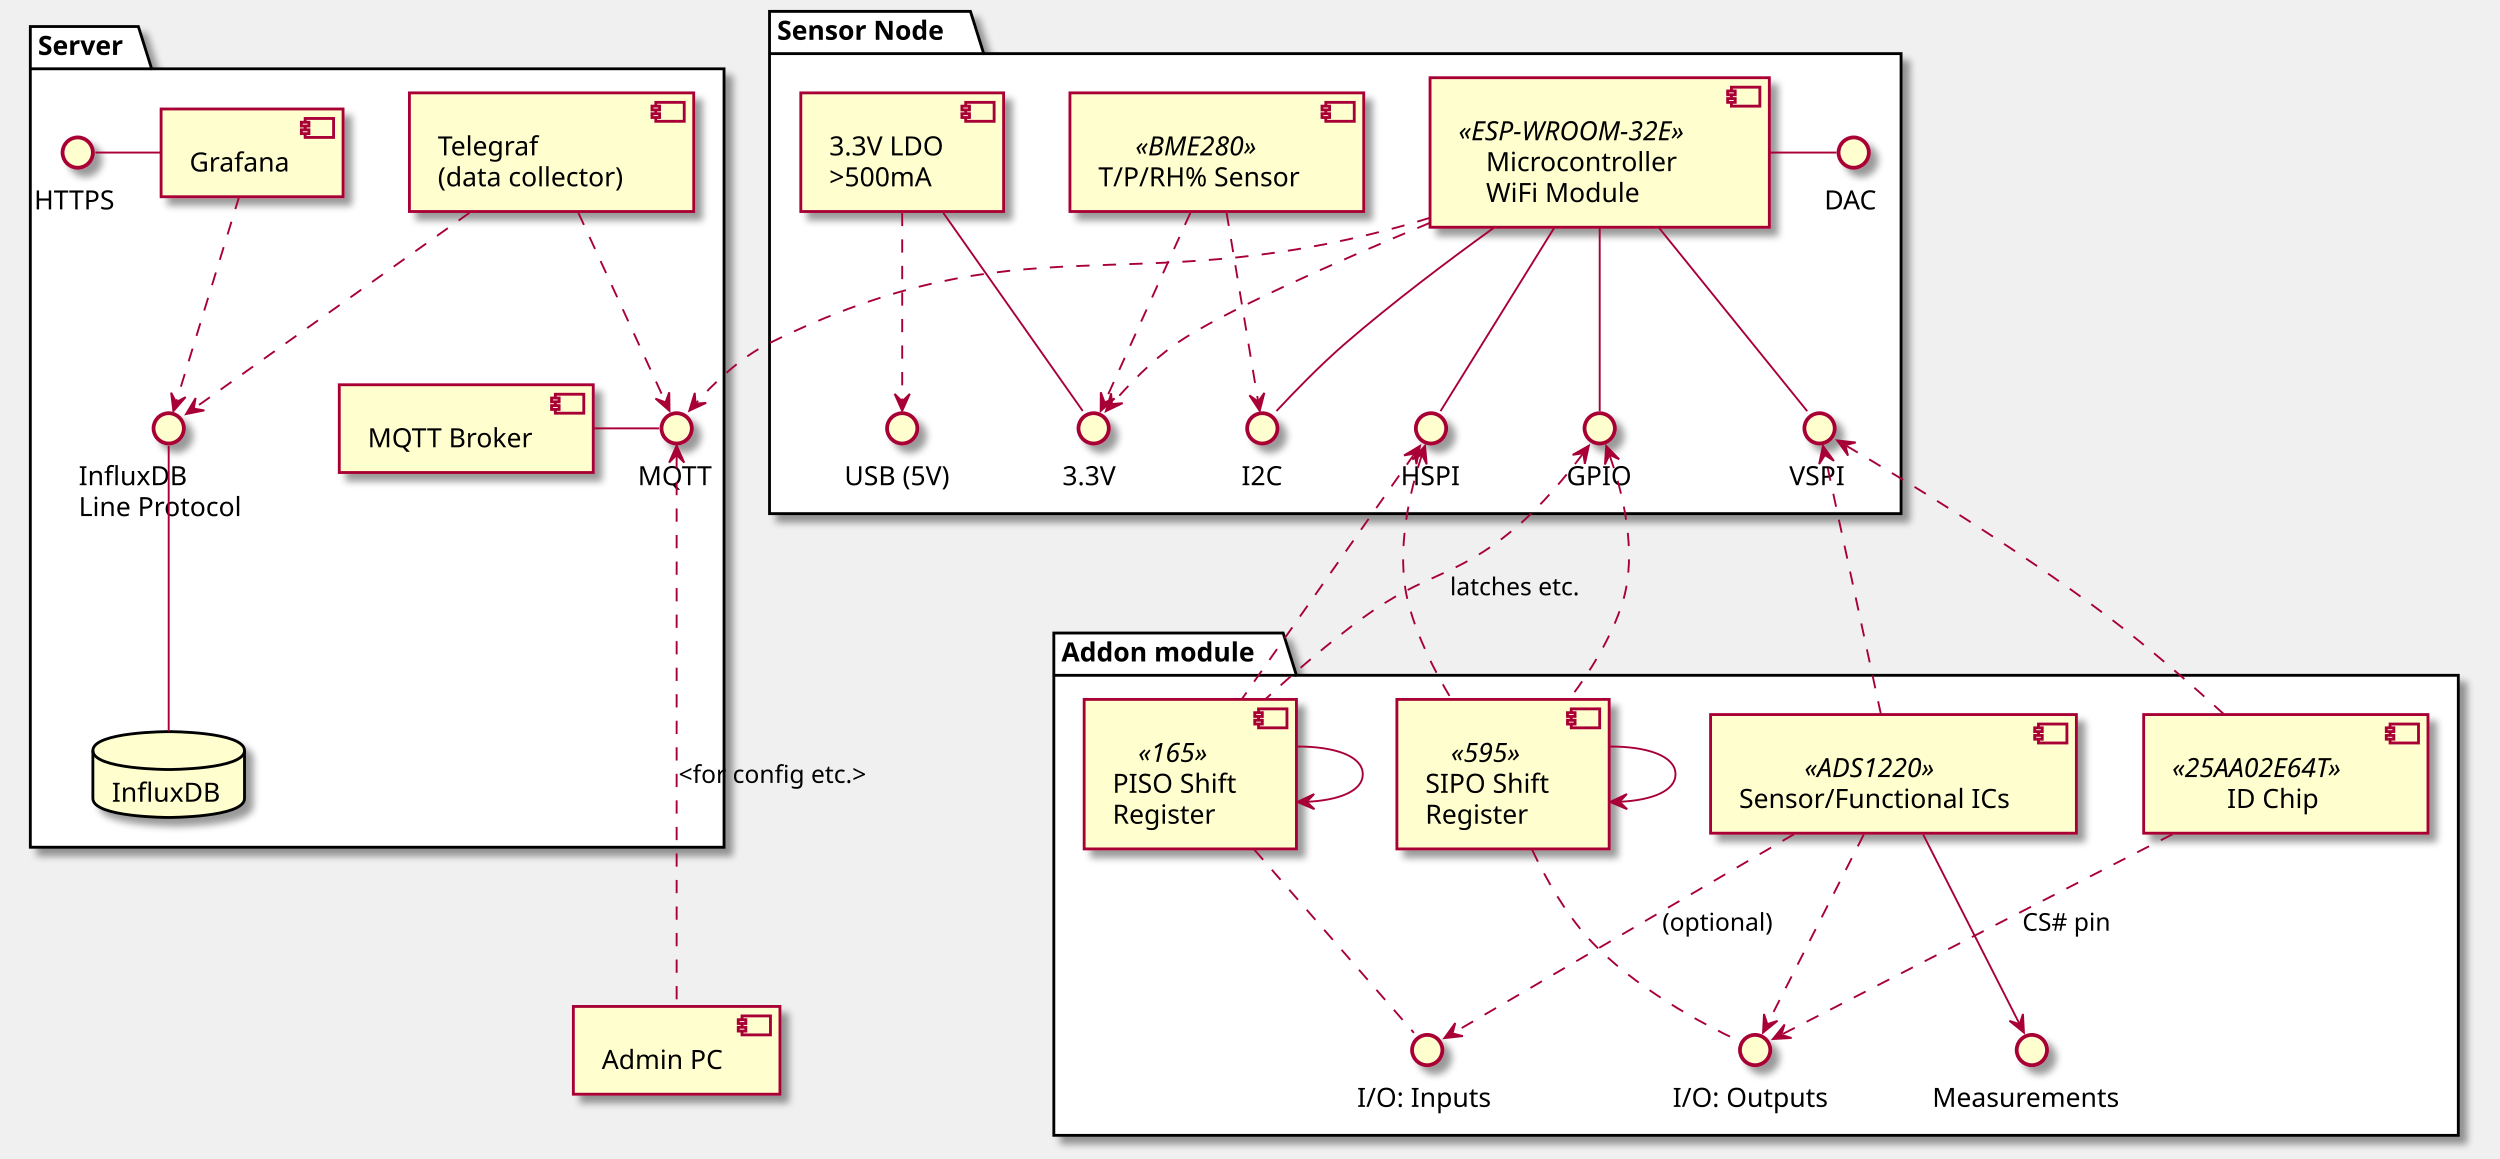
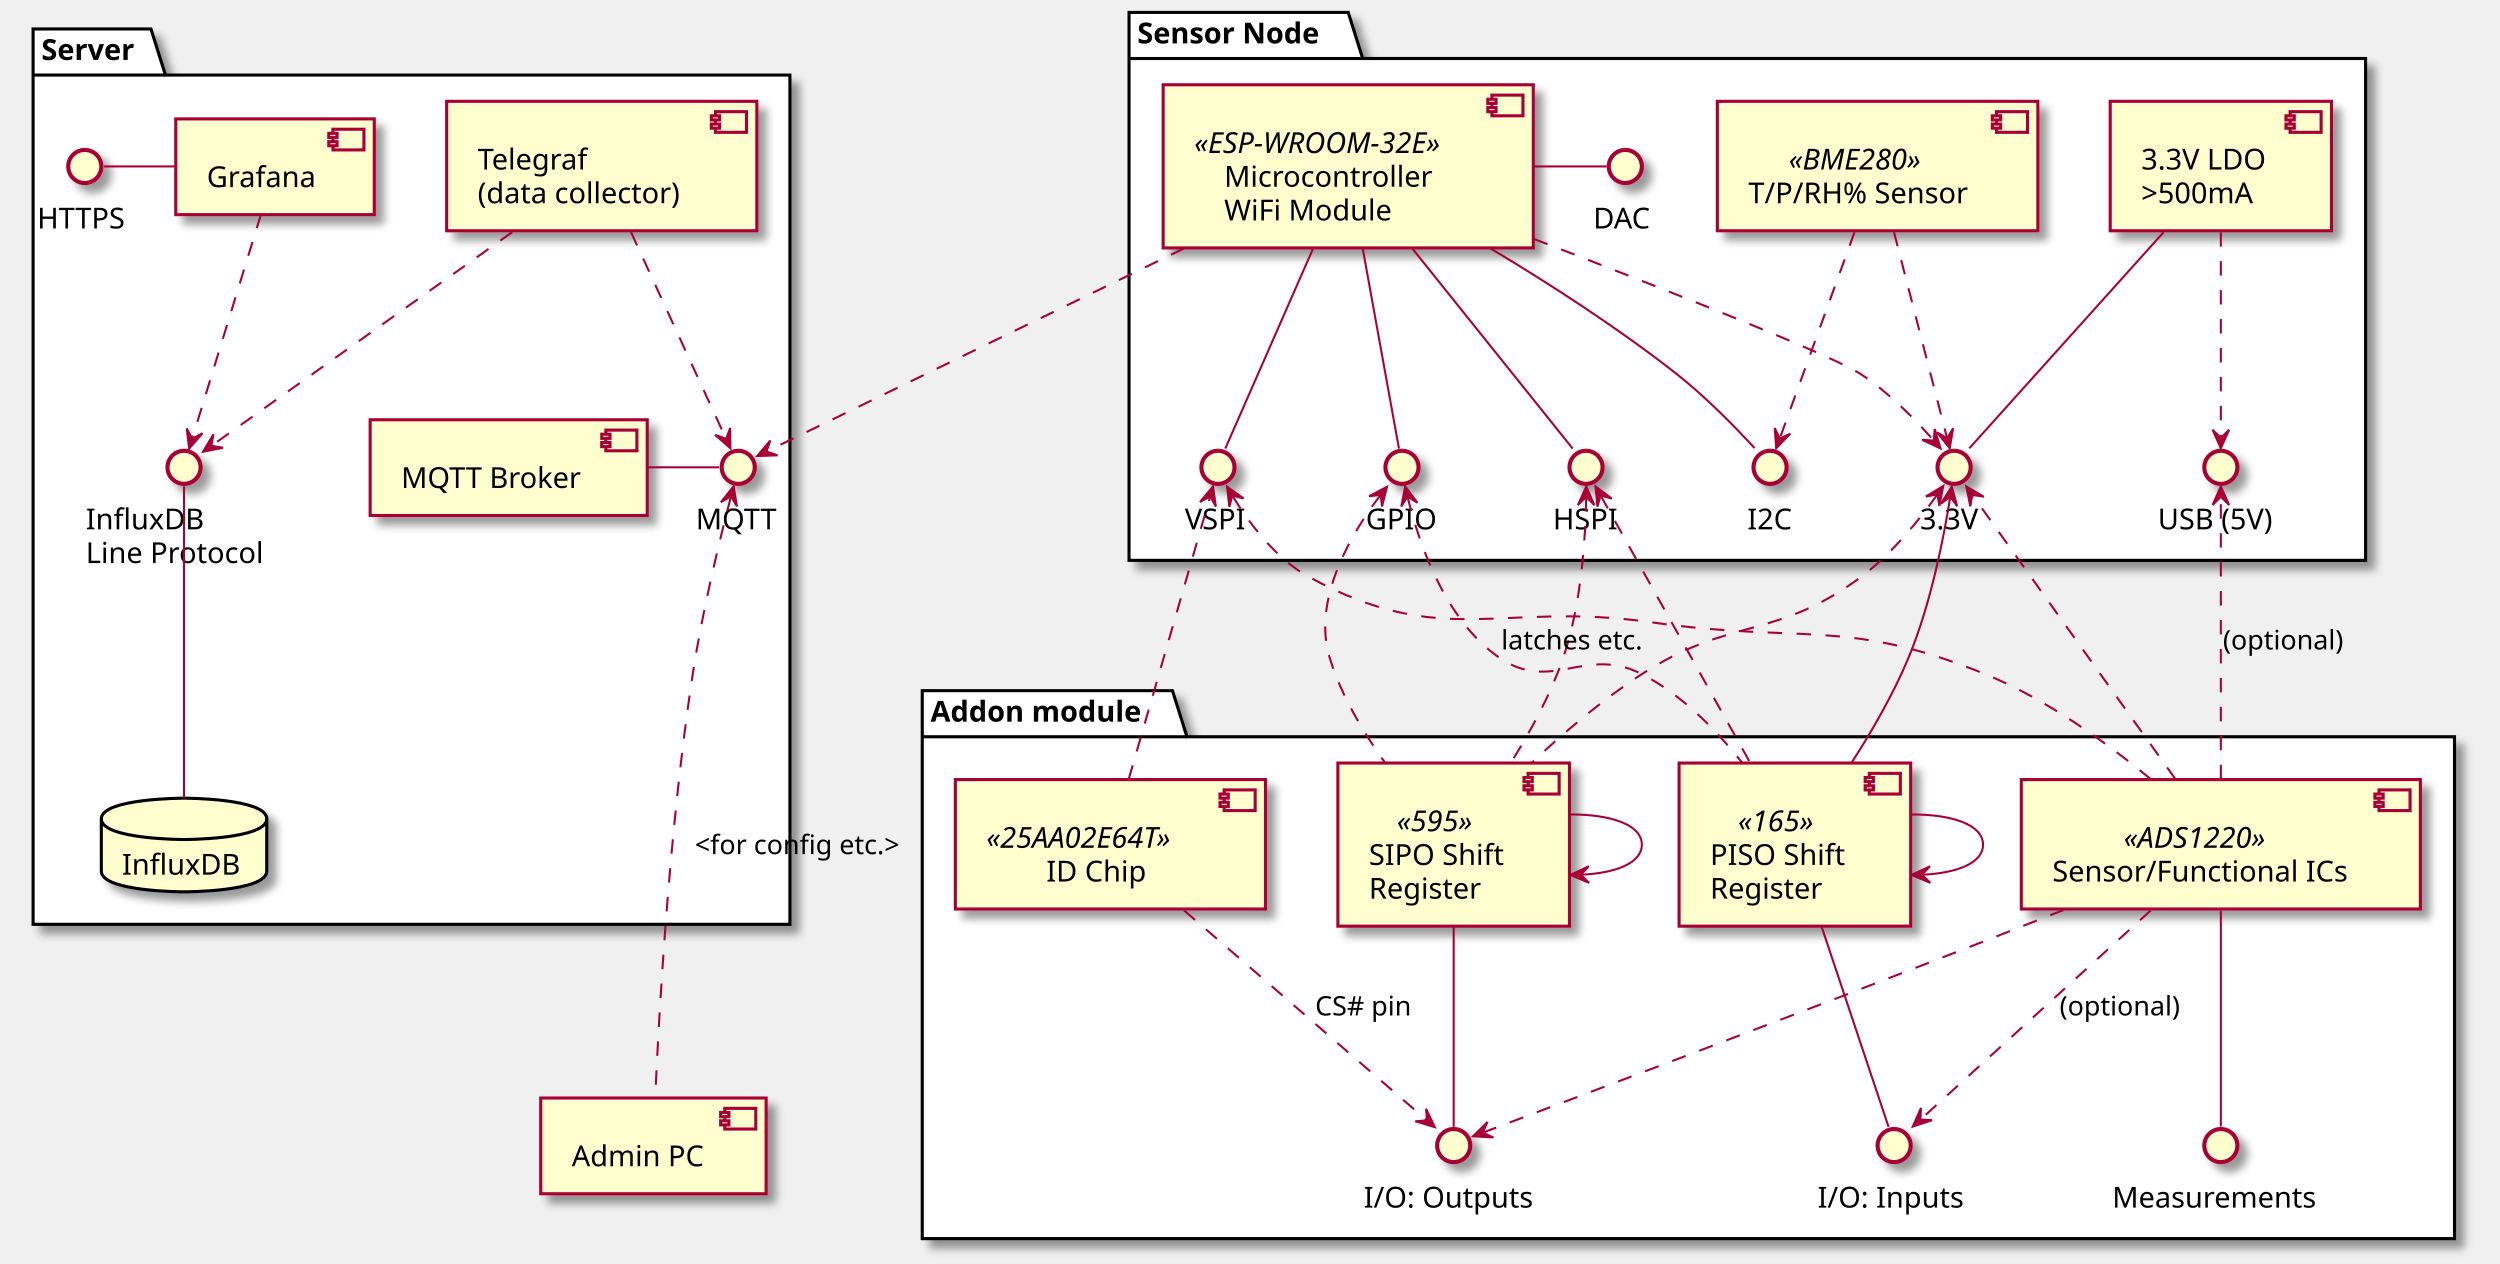
- <svg xmlns="http://www.w3.org/2000/svg" contentScriptType="application/ecmascript" contentStyleType="text/css" height="611px" preserveAspectRatio="none" style="width:1319px;height:611px;" version="1.1" viewBox="0 0 1319 611" width="1319px" zoomAndPan="magnify">
+ <svg xmlns="http://www.w3.org/2000/svg" contentScriptType="application/ecmascript" contentStyleType="text/css" height="611px" preserveAspectRatio="none" style="width:1209px;height:611px;" version="1.1" viewBox="0 0 1209 611" width="1209px" zoomAndPan="magnify">
  <defs>
-     <filter height="300%" id="fkg2zqufksns8" width="300%" x="-1" y="-1">
+     <filter height="300%" id="f1u9qwkia914as" width="300%" x="-1" y="-1">
      <feGaussianBlur result="blurOut" stdDeviation="2.0" />
      <feColorMatrix in="blurOut" result="blurOut2" type="matrix" values="0 0 0 0 0 0 0 0 0 0 0 0 0 0 0 0 0 0 .4 0" />
      <feOffset dx="4.0" dy="4.0" in="blurOut2" result="blurOut3" />
      <feBlend in="SourceGraphic" in2="blurOut3" mode="normal" />
    </filter>
  </defs>
  <g>
-     <polygon fill="#FFFFFF" filter="url(#fkg2zqufksns8)" points="406,6,512,6,519,28.297,1003,28.297,1003,271,406,271,406,6" style="stroke: #000000; stroke-width: 1.5;" />
-     <line style="stroke: #000000; stroke-width: 1.5;" x1="406" x2="519" y1="28.297" y2="28.297" />
-     <text fill="#000000" font-family="sans-serif" font-size="14" font-weight="bold" lengthAdjust="spacingAndGlyphs" textLength="100" x="410" y="20.995">Sensor Node</text>
-     <polygon fill="#FFFFFF" filter="url(#fkg2zqufksns8)" points="556,334,677,334,684,356.297,1297,356.297,1297,599,556,599,556,334" style="stroke: #000000; stroke-width: 1.5;" />
-     <line style="stroke: #000000; stroke-width: 1.5;" x1="556" x2="684" y1="356.297" y2="356.297" />
-     <text fill="#000000" font-family="sans-serif" font-size="14" font-weight="bold" lengthAdjust="spacingAndGlyphs" textLength="115" x="560" y="348.995">Addon module</text>
-     <polygon fill="#FFFFFF" filter="url(#fkg2zqufksns8)" points="16,14,73,14,80,36.297,382,36.297,382,447,16,447,16,14" style="stroke: #000000; stroke-width: 1.5;" />
+     <polygon fill="#FFFFFF" filter="url(#f1u9qwkia914as)" points="546,6,652,6,659,28.297,1144,28.297,1144,271,546,271,546,6" style="stroke: #000000; stroke-width: 1.5;" />
+     <line style="stroke: #000000; stroke-width: 1.5;" x1="546" x2="659" y1="28.297" y2="28.297" />
+     <text fill="#000000" font-family="sans-serif" font-size="14" font-weight="bold" lengthAdjust="spacingAndGlyphs" textLength="100" x="550" y="20.995">Sensor Node</text>
+     <polygon fill="#FFFFFF" filter="url(#f1u9qwkia914as)" points="446,334,567,334,574,356.297,1187,356.297,1187,599,446,599,446,334" style="stroke: #000000; stroke-width: 1.5;" />
+     <line style="stroke: #000000; stroke-width: 1.5;" x1="446" x2="574" y1="356.297" y2="356.297" />
+     <text fill="#000000" font-family="sans-serif" font-size="14" font-weight="bold" lengthAdjust="spacingAndGlyphs" textLength="115" x="450" y="348.995">Addon module</text>
+     <polygon fill="#FFFFFF" filter="url(#f1u9qwkia914as)" points="16,14,73,14,80,36.297,382,36.297,382,447,16,447,16,14" style="stroke: #000000; stroke-width: 1.5;" />
    <line style="stroke: #000000; stroke-width: 1.5;" x1="16" x2="80" y1="36.297" y2="36.297" />
    <text fill="#000000" font-family="sans-serif" font-size="14" font-weight="bold" lengthAdjust="spacingAndGlyphs" textLength="51" x="20" y="28.995">Server</text>
-     <rect fill="#FEFECE" filter="url(#fkg2zqufksns8)" height="78.891" style="stroke: #A80036; stroke-width: 1.5;" width="179" x="754.5" y="41" />
-     <rect fill="#FEFECE" height="10" style="stroke: #A80036; stroke-width: 1.5;" width="15" x="913.5" y="46" />
-     <rect fill="#FEFECE" height="2" style="stroke: #A80036; stroke-width: 1.5;" width="4" x="911.5" y="48" />
-     <rect fill="#FEFECE" height="2" style="stroke: #A80036; stroke-width: 1.5;" width="4" x="911.5" y="52" />
-     <text fill="#000000" font-family="sans-serif" font-size="14" font-style="italic" lengthAdjust="spacingAndGlyphs" textLength="139" x="769.5" y="73.995">«ESP-WROOM-32E»</text>
-     <text fill="#000000" font-family="sans-serif" font-size="14" lengthAdjust="spacingAndGlyphs" textLength="110" x="784" y="90.292">Microcontroller</text>
-     <text fill="#000000" font-family="sans-serif" font-size="14" lengthAdjust="spacingAndGlyphs" textLength="85" x="784" y="106.589">WiFi Module</text>
-     <rect fill="#FEFECE" filter="url(#fkg2zqufksns8)" height="62.594" style="stroke: #A80036; stroke-width: 1.5;" width="107" x="422.5" y="49" />
-     <rect fill="#FEFECE" height="10" style="stroke: #A80036; stroke-width: 1.5;" width="15" x="509.5" y="54" />
-     <rect fill="#FEFECE" height="2" style="stroke: #A80036; stroke-width: 1.5;" width="4" x="507.5" y="56" />
-     <rect fill="#FEFECE" height="2" style="stroke: #A80036; stroke-width: 1.5;" width="4" x="507.5" y="60" />
-     <text fill="#000000" font-family="sans-serif" font-size="14" lengthAdjust="spacingAndGlyphs" textLength="67" x="437.5" y="81.995">3.3V LDO</text>
-     <text fill="#000000" font-family="sans-serif" font-size="14" lengthAdjust="spacingAndGlyphs" textLength="62" x="437.5" y="98.292">&gt;500mA</text>
-     <rect fill="#FEFECE" filter="url(#fkg2zqufksns8)" height="62.594" style="stroke: #A80036; stroke-width: 1.5;" width="155" x="564.5" y="49" />
-     <rect fill="#FEFECE" height="10" style="stroke: #A80036; stroke-width: 1.5;" width="15" x="699.5" y="54" />
-     <rect fill="#FEFECE" height="2" style="stroke: #A80036; stroke-width: 1.5;" width="4" x="697.5" y="56" />
-     <rect fill="#FEFECE" height="2" style="stroke: #A80036; stroke-width: 1.5;" width="4" x="697.5" y="60" />
-     <text fill="#000000" font-family="sans-serif" font-size="14" font-style="italic" lengthAdjust="spacingAndGlyphs" textLength="76" x="599" y="81.995">«BME280»</text>
-     <text fill="#000000" font-family="sans-serif" font-size="14" lengthAdjust="spacingAndGlyphs" textLength="115" x="579.5" y="98.292">T/P/RH% Sensor</text>
-     <ellipse cx="577" cy="226" fill="#FEFECE" filter="url(#fkg2zqufksns8)" rx="8" ry="8" style="stroke: #A80036; stroke-width: 2.0;" />
-     <text fill="#000000" font-family="sans-serif" font-size="14" lengthAdjust="spacingAndGlyphs" textLength="33" x="560.5" y="255.995">3.3V</text>
-     <ellipse cx="476" cy="226" fill="#FEFECE" filter="url(#fkg2zqufksns8)" rx="8" ry="8" style="stroke: #A80036; stroke-width: 2.0;" />
-     <text fill="#000000" font-family="sans-serif" font-size="14" lengthAdjust="spacingAndGlyphs" textLength="61" x="445.5" y="255.995">USB (5V)</text>
-     <ellipse cx="960" cy="226" fill="#FEFECE" filter="url(#fkg2zqufksns8)" rx="8" ry="8" style="stroke: #A80036; stroke-width: 2.0;" />
-     <text fill="#000000" font-family="sans-serif" font-size="14" lengthAdjust="spacingAndGlyphs" textLength="32" x="944" y="255.995">VSPI</text>
-     <ellipse cx="755" cy="226" fill="#FEFECE" filter="url(#fkg2zqufksns8)" rx="8" ry="8" style="stroke: #A80036; stroke-width: 2.0;" />
-     <text fill="#000000" font-family="sans-serif" font-size="14" lengthAdjust="spacingAndGlyphs" textLength="32" x="739" y="255.995">HSPI</text>
-     <ellipse cx="666" cy="226" fill="#FEFECE" filter="url(#fkg2zqufksns8)" rx="8" ry="8" style="stroke: #A80036; stroke-width: 2.0;" />
-     <text fill="#000000" font-family="sans-serif" font-size="14" lengthAdjust="spacingAndGlyphs" textLength="22" x="655" y="255.995">I2C</text>
-     <ellipse cx="978" cy="80.5" fill="#FEFECE" filter="url(#fkg2zqufksns8)" rx="8" ry="8" style="stroke: #A80036; stroke-width: 2.0;" />
-     <text fill="#000000" font-family="sans-serif" font-size="14" lengthAdjust="spacingAndGlyphs" textLength="31" x="962.5" y="110.495">DAC</text>
-     <ellipse cx="844" cy="226" fill="#FEFECE" filter="url(#fkg2zqufksns8)" rx="8" ry="8" style="stroke: #A80036; stroke-width: 2.0;" />
-     <text fill="#000000" font-family="sans-serif" font-size="14" lengthAdjust="spacingAndGlyphs" textLength="35" x="826.5" y="255.995">GPIO</text>
-     <rect fill="#FEFECE" filter="url(#fkg2zqufksns8)" height="78.891" style="stroke: #A80036; stroke-width: 1.5;" width="112" x="737" y="369" />
-     <rect fill="#FEFECE" height="10" style="stroke: #A80036; stroke-width: 1.5;" width="15" x="829" y="374" />
-     <rect fill="#FEFECE" height="2" style="stroke: #A80036; stroke-width: 1.5;" width="4" x="827" y="376" />
-     <rect fill="#FEFECE" height="2" style="stroke: #A80036; stroke-width: 1.5;" width="4" x="827" y="380" />
-     <text fill="#000000" font-family="sans-serif" font-size="14" font-style="italic" lengthAdjust="spacingAndGlyphs" textLength="45" x="765.5" y="401.995">«595»</text>
-     <text fill="#000000" font-family="sans-serif" font-size="14" lengthAdjust="spacingAndGlyphs" textLength="72" x="752" y="418.292">SIPO Shift</text>
-     <text fill="#000000" font-family="sans-serif" font-size="14" lengthAdjust="spacingAndGlyphs" textLength="61" x="752" y="434.589">Register</text>
-     <rect fill="#FEFECE" filter="url(#fkg2zqufksns8)" height="78.891" style="stroke: #A80036; stroke-width: 1.5;" width="112" x="572" y="369" />
-     <rect fill="#FEFECE" height="10" style="stroke: #A80036; stroke-width: 1.5;" width="15" x="664" y="374" />
-     <rect fill="#FEFECE" height="2" style="stroke: #A80036; stroke-width: 1.5;" width="4" x="662" y="376" />
-     <rect fill="#FEFECE" height="2" style="stroke: #A80036; stroke-width: 1.5;" width="4" x="662" y="380" />
-     <text fill="#000000" font-family="sans-serif" font-size="14" font-style="italic" lengthAdjust="spacingAndGlyphs" textLength="45" x="600.5" y="401.995">«165»</text>
-     <text fill="#000000" font-family="sans-serif" font-size="14" lengthAdjust="spacingAndGlyphs" textLength="72" x="587" y="418.292">PISO Shift</text>
-     <text fill="#000000" font-family="sans-serif" font-size="14" lengthAdjust="spacingAndGlyphs" textLength="61" x="587" y="434.589">Register</text>
-     <rect fill="#FEFECE" filter="url(#fkg2zqufksns8)" height="62.594" style="stroke: #A80036; stroke-width: 1.5;" width="150" x="1131" y="377" />
-     <rect fill="#FEFECE" height="10" style="stroke: #A80036; stroke-width: 1.5;" width="15" x="1261" y="382" />
-     <rect fill="#FEFECE" height="2" style="stroke: #A80036; stroke-width: 1.5;" width="4" x="1259" y="384" />
-     <rect fill="#FEFECE" height="2" style="stroke: #A80036; stroke-width: 1.5;" width="4" x="1259" y="388" />
-     <text fill="#000000" font-family="sans-serif" font-size="14" font-style="italic" lengthAdjust="spacingAndGlyphs" textLength="110" x="1146" y="409.995">«25AA02E64T»</text>
-     <text fill="#000000" font-family="sans-serif" font-size="14" lengthAdjust="spacingAndGlyphs" textLength="52" x="1175" y="426.292">ID Chip</text>
-     <rect fill="#FEFECE" filter="url(#fkg2zqufksns8)" height="62.594" style="stroke: #A80036; stroke-width: 1.5;" width="193" x="902.5" y="377" />
-     <rect fill="#FEFECE" height="10" style="stroke: #A80036; stroke-width: 1.5;" width="15" x="1075.5" y="382" />
-     <rect fill="#FEFECE" height="2" style="stroke: #A80036; stroke-width: 1.5;" width="4" x="1073.5" y="384" />
-     <rect fill="#FEFECE" height="2" style="stroke: #A80036; stroke-width: 1.5;" width="4" x="1073.5" y="388" />
-     <text fill="#000000" font-family="sans-serif" font-size="14" font-style="italic" lengthAdjust="spacingAndGlyphs" textLength="84" x="952" y="409.995">«ADS1220»</text>
-     <text fill="#000000" font-family="sans-serif" font-size="14" lengthAdjust="spacingAndGlyphs" textLength="153" x="917.5" y="426.292">Sensor/Functional ICs</text>
-     <ellipse cx="1072" cy="554" fill="#FEFECE" filter="url(#fkg2zqufksns8)" rx="8" ry="8" style="stroke: #A80036; stroke-width: 2.0;" />
-     <text fill="#000000" font-family="sans-serif" font-size="14" lengthAdjust="spacingAndGlyphs" textLength="105" x="1019.5" y="583.995">Measurements</text>
-     <ellipse cx="753" cy="554" fill="#FEFECE" filter="url(#fkg2zqufksns8)" rx="8" ry="8" style="stroke: #A80036; stroke-width: 2.0;" />
-     <text fill="#000000" font-family="sans-serif" font-size="14" lengthAdjust="spacingAndGlyphs" textLength="74" x="716" y="583.995">I/O: Inputs</text>
-     <ellipse cx="926" cy="554" fill="#FEFECE" filter="url(#fkg2zqufksns8)" rx="8" ry="8" style="stroke: #A80036; stroke-width: 2.0;" />
-     <text fill="#000000" font-family="sans-serif" font-size="14" lengthAdjust="spacingAndGlyphs" textLength="87" x="882.5" y="583.995">I/O: Outputs</text>
-     <rect fill="#FEFECE" filter="url(#fkg2zqufksns8)" height="46.297" style="stroke: #A80036; stroke-width: 1.5;" width="134" x="179" y="203" />
+     <rect fill="#FEFECE" filter="url(#f1u9qwkia914as)" height="78.891" style="stroke: #A80036; stroke-width: 1.5;" width="179" x="562.5" y="41" />
+     <rect fill="#FEFECE" height="10" style="stroke: #A80036; stroke-width: 1.5;" width="15" x="721.5" y="46" />
+     <rect fill="#FEFECE" height="2" style="stroke: #A80036; stroke-width: 1.5;" width="4" x="719.5" y="48" />
+     <rect fill="#FEFECE" height="2" style="stroke: #A80036; stroke-width: 1.5;" width="4" x="719.5" y="52" />
+     <text fill="#000000" font-family="sans-serif" font-size="14" font-style="italic" lengthAdjust="spacingAndGlyphs" textLength="139" x="577.5" y="73.995">«ESP-WROOM-32E»</text>
+     <text fill="#000000" font-family="sans-serif" font-size="14" lengthAdjust="spacingAndGlyphs" textLength="110" x="592" y="90.292">Microcontroller</text>
+     <text fill="#000000" font-family="sans-serif" font-size="14" lengthAdjust="spacingAndGlyphs" textLength="85" x="592" y="106.589">WiFi Module</text>
+     <rect fill="#FEFECE" filter="url(#f1u9qwkia914as)" height="62.594" style="stroke: #A80036; stroke-width: 1.5;" width="107" x="1020.5" y="49" />
+     <rect fill="#FEFECE" height="10" style="stroke: #A80036; stroke-width: 1.5;" width="15" x="1107.5" y="54" />
+     <rect fill="#FEFECE" height="2" style="stroke: #A80036; stroke-width: 1.5;" width="4" x="1105.5" y="56" />
+     <rect fill="#FEFECE" height="2" style="stroke: #A80036; stroke-width: 1.5;" width="4" x="1105.5" y="60" />
+     <text fill="#000000" font-family="sans-serif" font-size="14" lengthAdjust="spacingAndGlyphs" textLength="67" x="1035.5" y="81.995">3.3V LDO</text>
+     <text fill="#000000" font-family="sans-serif" font-size="14" lengthAdjust="spacingAndGlyphs" textLength="62" x="1035.5" y="98.292">&gt;500mA</text>
+     <rect fill="#FEFECE" filter="url(#f1u9qwkia914as)" height="62.594" style="stroke: #A80036; stroke-width: 1.5;" width="155" x="830.5" y="49" />
+     <rect fill="#FEFECE" height="10" style="stroke: #A80036; stroke-width: 1.5;" width="15" x="965.5" y="54" />
+     <rect fill="#FEFECE" height="2" style="stroke: #A80036; stroke-width: 1.5;" width="4" x="963.5" y="56" />
+     <rect fill="#FEFECE" height="2" style="stroke: #A80036; stroke-width: 1.5;" width="4" x="963.5" y="60" />
+     <text fill="#000000" font-family="sans-serif" font-size="14" font-style="italic" lengthAdjust="spacingAndGlyphs" textLength="76" x="865" y="81.995">«BME280»</text>
+     <text fill="#000000" font-family="sans-serif" font-size="14" lengthAdjust="spacingAndGlyphs" textLength="115" x="845.5" y="98.292">T/P/RH% Sensor</text>
+     <ellipse cx="945" cy="226" fill="#FEFECE" filter="url(#f1u9qwkia914as)" rx="8" ry="8" style="stroke: #A80036; stroke-width: 2.0;" />
+     <text fill="#000000" font-family="sans-serif" font-size="14" lengthAdjust="spacingAndGlyphs" textLength="33" x="928.5" y="255.995">3.3V</text>
+     <ellipse cx="1074" cy="226" fill="#FEFECE" filter="url(#f1u9qwkia914as)" rx="8" ry="8" style="stroke: #A80036; stroke-width: 2.0;" />
+     <text fill="#000000" font-family="sans-serif" font-size="14" lengthAdjust="spacingAndGlyphs" textLength="61" x="1043.5" y="255.995">USB (5V)</text>
+     <ellipse cx="589" cy="226" fill="#FEFECE" filter="url(#f1u9qwkia914as)" rx="8" ry="8" style="stroke: #A80036; stroke-width: 2.0;" />
+     <text fill="#000000" font-family="sans-serif" font-size="14" lengthAdjust="spacingAndGlyphs" textLength="32" x="573" y="255.995">VSPI</text>
+     <ellipse cx="767" cy="226" fill="#FEFECE" filter="url(#f1u9qwkia914as)" rx="8" ry="8" style="stroke: #A80036; stroke-width: 2.0;" />
+     <text fill="#000000" font-family="sans-serif" font-size="14" lengthAdjust="spacingAndGlyphs" textLength="32" x="751" y="255.995">HSPI</text>
+     <ellipse cx="856" cy="226" fill="#FEFECE" filter="url(#f1u9qwkia914as)" rx="8" ry="8" style="stroke: #A80036; stroke-width: 2.0;" />
+     <text fill="#000000" font-family="sans-serif" font-size="14" lengthAdjust="spacingAndGlyphs" textLength="22" x="845" y="255.995">I2C</text>
+     <ellipse cx="786" cy="80.5" fill="#FEFECE" filter="url(#f1u9qwkia914as)" rx="8" ry="8" style="stroke: #A80036; stroke-width: 2.0;" />
+     <text fill="#000000" font-family="sans-serif" font-size="14" lengthAdjust="spacingAndGlyphs" textLength="31" x="770.5" y="110.495">DAC</text>
+     <ellipse cx="678" cy="226" fill="#FEFECE" filter="url(#f1u9qwkia914as)" rx="8" ry="8" style="stroke: #A80036; stroke-width: 2.0;" />
+     <text fill="#000000" font-family="sans-serif" font-size="14" lengthAdjust="spacingAndGlyphs" textLength="35" x="660.5" y="255.995">GPIO</text>
+     <rect fill="#FEFECE" filter="url(#f1u9qwkia914as)" height="78.891" style="stroke: #A80036; stroke-width: 1.5;" width="112" x="647" y="369" />
+     <rect fill="#FEFECE" height="10" style="stroke: #A80036; stroke-width: 1.5;" width="15" x="739" y="374" />
+     <rect fill="#FEFECE" height="2" style="stroke: #A80036; stroke-width: 1.5;" width="4" x="737" y="376" />
+     <rect fill="#FEFECE" height="2" style="stroke: #A80036; stroke-width: 1.5;" width="4" x="737" y="380" />
+     <text fill="#000000" font-family="sans-serif" font-size="14" font-style="italic" lengthAdjust="spacingAndGlyphs" textLength="45" x="675.5" y="401.995">«595»</text>
+     <text fill="#000000" font-family="sans-serif" font-size="14" lengthAdjust="spacingAndGlyphs" textLength="72" x="662" y="418.292">SIPO Shift</text>
+     <text fill="#000000" font-family="sans-serif" font-size="14" lengthAdjust="spacingAndGlyphs" textLength="61" x="662" y="434.589">Register</text>
+     <rect fill="#FEFECE" filter="url(#f1u9qwkia914as)" height="78.891" style="stroke: #A80036; stroke-width: 1.5;" width="112" x="812" y="369" />
+     <rect fill="#FEFECE" height="10" style="stroke: #A80036; stroke-width: 1.5;" width="15" x="904" y="374" />
+     <rect fill="#FEFECE" height="2" style="stroke: #A80036; stroke-width: 1.5;" width="4" x="902" y="376" />
+     <rect fill="#FEFECE" height="2" style="stroke: #A80036; stroke-width: 1.5;" width="4" x="902" y="380" />
+     <text fill="#000000" font-family="sans-serif" font-size="14" font-style="italic" lengthAdjust="spacingAndGlyphs" textLength="45" x="840.5" y="401.995">«165»</text>
+     <text fill="#000000" font-family="sans-serif" font-size="14" lengthAdjust="spacingAndGlyphs" textLength="72" x="827" y="418.292">PISO Shift</text>
+     <text fill="#000000" font-family="sans-serif" font-size="14" lengthAdjust="spacingAndGlyphs" textLength="61" x="827" y="434.589">Register</text>
+     <rect fill="#FEFECE" filter="url(#f1u9qwkia914as)" height="62.594" style="stroke: #A80036; stroke-width: 1.5;" width="150" x="462" y="377" />
+     <rect fill="#FEFECE" height="10" style="stroke: #A80036; stroke-width: 1.5;" width="15" x="592" y="382" />
+     <rect fill="#FEFECE" height="2" style="stroke: #A80036; stroke-width: 1.5;" width="4" x="590" y="384" />
+     <rect fill="#FEFECE" height="2" style="stroke: #A80036; stroke-width: 1.5;" width="4" x="590" y="388" />
+     <text fill="#000000" font-family="sans-serif" font-size="14" font-style="italic" lengthAdjust="spacingAndGlyphs" textLength="110" x="477" y="409.995">«25AA02E64T»</text>
+     <text fill="#000000" font-family="sans-serif" font-size="14" lengthAdjust="spacingAndGlyphs" textLength="52" x="506" y="426.292">ID Chip</text>
+     <rect fill="#FEFECE" filter="url(#f1u9qwkia914as)" height="62.594" style="stroke: #A80036; stroke-width: 1.5;" width="193" x="977.5" y="377" />
+     <rect fill="#FEFECE" height="10" style="stroke: #A80036; stroke-width: 1.5;" width="15" x="1150.5" y="382" />
+     <rect fill="#FEFECE" height="2" style="stroke: #A80036; stroke-width: 1.5;" width="4" x="1148.5" y="384" />
+     <rect fill="#FEFECE" height="2" style="stroke: #A80036; stroke-width: 1.5;" width="4" x="1148.5" y="388" />
+     <text fill="#000000" font-family="sans-serif" font-size="14" font-style="italic" lengthAdjust="spacingAndGlyphs" textLength="84" x="1027" y="409.995">«ADS1220»</text>
+     <text fill="#000000" font-family="sans-serif" font-size="14" lengthAdjust="spacingAndGlyphs" textLength="153" x="992.5" y="426.292">Sensor/Functional ICs</text>
+     <ellipse cx="1074" cy="554" fill="#FEFECE" filter="url(#f1u9qwkia914as)" rx="8" ry="8" style="stroke: #A80036; stroke-width: 2.0;" />
+     <text fill="#000000" font-family="sans-serif" font-size="14" lengthAdjust="spacingAndGlyphs" textLength="105" x="1021.5" y="583.995">Measurements</text>
+     <ellipse cx="916" cy="554" fill="#FEFECE" filter="url(#f1u9qwkia914as)" rx="8" ry="8" style="stroke: #A80036; stroke-width: 2.0;" />
+     <text fill="#000000" font-family="sans-serif" font-size="14" lengthAdjust="spacingAndGlyphs" textLength="74" x="879" y="583.995">I/O: Inputs</text>
+     <ellipse cx="703" cy="554" fill="#FEFECE" filter="url(#f1u9qwkia914as)" rx="8" ry="8" style="stroke: #A80036; stroke-width: 2.0;" />
+     <text fill="#000000" font-family="sans-serif" font-size="14" lengthAdjust="spacingAndGlyphs" textLength="87" x="659.5" y="583.995">I/O: Outputs</text>
+     <rect fill="#FEFECE" filter="url(#f1u9qwkia914as)" height="46.297" style="stroke: #A80036; stroke-width: 1.5;" width="134" x="179" y="203" />
    <rect fill="#FEFECE" height="10" style="stroke: #A80036; stroke-width: 1.5;" width="15" x="293" y="208" />
    <rect fill="#FEFECE" height="2" style="stroke: #A80036; stroke-width: 1.5;" width="4" x="291" y="210" />
    <rect fill="#FEFECE" height="2" style="stroke: #A80036; stroke-width: 1.5;" width="4" x="291" y="214" />
    <text fill="#000000" font-family="sans-serif" font-size="14" lengthAdjust="spacingAndGlyphs" textLength="94" x="194" y="235.995">MQTT Broker</text>
-     <ellipse cx="357" cy="226" fill="#FEFECE" filter="url(#fkg2zqufksns8)" rx="8" ry="8" style="stroke: #A80036; stroke-width: 2.0;" />
+     <ellipse cx="357" cy="226" fill="#FEFECE" filter="url(#f1u9qwkia914as)" rx="8" ry="8" style="stroke: #A80036; stroke-width: 2.0;" />
    <text fill="#000000" font-family="sans-serif" font-size="14" lengthAdjust="spacingAndGlyphs" textLength="41" x="336.5" y="255.995">MQTT</text>
-     <rect fill="#FEFECE" filter="url(#fkg2zqufksns8)" height="62.594" style="stroke: #A80036; stroke-width: 1.5;" width="150" x="216" y="49" />
+     <rect fill="#FEFECE" filter="url(#f1u9qwkia914as)" height="62.594" style="stroke: #A80036; stroke-width: 1.5;" width="150" x="216" y="49" />
    <rect fill="#FEFECE" height="10" style="stroke: #A80036; stroke-width: 1.5;" width="15" x="346" y="54" />
    <rect fill="#FEFECE" height="2" style="stroke: #A80036; stroke-width: 1.5;" width="4" x="344" y="56" />
    <rect fill="#FEFECE" height="2" style="stroke: #A80036; stroke-width: 1.5;" width="4" x="344" y="60" />
    <text fill="#000000" font-family="sans-serif" font-size="14" lengthAdjust="spacingAndGlyphs" textLength="60" x="231" y="81.995">Telegraf</text>
    <text fill="#000000" font-family="sans-serif" font-size="14" lengthAdjust="spacingAndGlyphs" textLength="110" x="231" y="98.292">(data collector)</text>
-     <path d="M49,396 C49,386 89,386 89,386 C89,386 129,386 129,396 L129,421.297 C129,431.297 89,431.297 89,431.297 C89,431.297 49,431.297 49,421.297 L49,396 " fill="#FEFECE" filter="url(#fkg2zqufksns8)" style="stroke: #000000; stroke-width: 1.5;" />
+     <path d="M49,396 C49,386 89,386 89,386 C89,386 129,386 129,396 L129,421.297 C129,431.297 89,431.297 89,431.297 C89,431.297 49,431.297 49,421.297 L49,396 " fill="#FEFECE" filter="url(#f1u9qwkia914as)" style="stroke: #000000; stroke-width: 1.5;" />
    <path d="M49,396 C49,406 89,406 89,406 C89,406 129,406 129,396 " fill="none" style="stroke: #000000; stroke-width: 1.5;" />
    <text fill="#000000" font-family="sans-serif" font-size="14" lengthAdjust="spacingAndGlyphs" textLength="60" x="59" y="422.995">InfluxDB</text>
-     <ellipse cx="89" cy="226" fill="#FEFECE" filter="url(#fkg2zqufksns8)" rx="8" ry="8" style="stroke: #A80036; stroke-width: 2.0;" />
+     <ellipse cx="89" cy="226" fill="#FEFECE" filter="url(#f1u9qwkia914as)" rx="8" ry="8" style="stroke: #A80036; stroke-width: 2.0;" />
    <text fill="#000000" font-family="sans-serif" font-size="14" lengthAdjust="spacingAndGlyphs" textLength="60" x="41.5" y="255.995">InfluxDB</text>
    <text fill="#000000" font-family="sans-serif" font-size="14" lengthAdjust="spacingAndGlyphs" textLength="95" x="41.5" y="272.292">Line Protocol</text>
-     <rect fill="#FEFECE" filter="url(#fkg2zqufksns8)" height="46.297" style="stroke: #A80036; stroke-width: 1.5;" width="96" x="85" y="57.5" />
+     <rect fill="#FEFECE" filter="url(#f1u9qwkia914as)" height="46.297" style="stroke: #A80036; stroke-width: 1.5;" width="96" x="85" y="57.5" />
    <rect fill="#FEFECE" height="10" style="stroke: #A80036; stroke-width: 1.5;" width="15" x="161" y="62.5" />
    <rect fill="#FEFECE" height="2" style="stroke: #A80036; stroke-width: 1.5;" width="4" x="159" y="64.5" />
    <rect fill="#FEFECE" height="2" style="stroke: #A80036; stroke-width: 1.5;" width="4" x="159" y="68.5" />
    <text fill="#000000" font-family="sans-serif" font-size="14" lengthAdjust="spacingAndGlyphs" textLength="56" x="100" y="90.495">Grafana</text>
-     <ellipse cx="41" cy="80.5" fill="#FEFECE" filter="url(#fkg2zqufksns8)" rx="8" ry="8" style="stroke: #A80036; stroke-width: 2.0;" />
+     <ellipse cx="41" cy="80.5" fill="#FEFECE" filter="url(#f1u9qwkia914as)" rx="8" ry="8" style="stroke: #A80036; stroke-width: 2.0;" />
    <text fill="#000000" font-family="sans-serif" font-size="14" lengthAdjust="spacingAndGlyphs" textLength="46" x="18" y="110.495">HTTPS</text>
-     <rect fill="#FEFECE" filter="url(#fkg2zqufksns8)" height="46.297" style="stroke: #A80036; stroke-width: 1.5;" width="109" x="302.5" y="531" />
-     <rect fill="#FEFECE" height="10" style="stroke: #A80036; stroke-width: 1.5;" width="15" x="391.5" y="536" />
-     <rect fill="#FEFECE" height="2" style="stroke: #A80036; stroke-width: 1.5;" width="4" x="389.5" y="538" />
-     <rect fill="#FEFECE" height="2" style="stroke: #A80036; stroke-width: 1.5;" width="4" x="389.5" y="542" />
-     <text fill="#000000" font-family="sans-serif" font-size="14" lengthAdjust="spacingAndGlyphs" textLength="69" x="317.5" y="563.995">Admin PC</text>
+     <rect fill="#FEFECE" filter="url(#f1u9qwkia914as)" height="46.297" style="stroke: #A80036; stroke-width: 1.5;" width="109" x="261.5" y="531" />
+     <rect fill="#FEFECE" height="10" style="stroke: #A80036; stroke-width: 1.5;" width="15" x="350.5" y="536" />
+     <rect fill="#FEFECE" height="2" style="stroke: #A80036; stroke-width: 1.5;" width="4" x="348.5" y="538" />
+     <rect fill="#FEFECE" height="2" style="stroke: #A80036; stroke-width: 1.5;" width="4" x="348.5" y="542" />
+     <text fill="#000000" font-family="sans-serif" font-size="14" lengthAdjust="spacingAndGlyphs" textLength="69" x="276.5" y="563.995">Admin PC</text>
    <path d="M305.159,112.284 C319.455,143.369 340.848,189.881 351.103,212.179 " fill="none" id="telegraf-&gt;mqtt" style="stroke: #A80036; stroke-width: 1.0; stroke-dasharray: 7.0,7.0;" />
    <polygon fill="#A80036" points="353.231,216.806,353.103,206.958,351.141,212.264,345.836,210.302,353.231,216.806" style="stroke: #A80036; stroke-width: 1.0;" />
    <path d="M247.666,112.284 C201.669,144.96 131.677,194.683 102.502,215.408 " fill="none" id="telegraf-&gt;influx" style="stroke: #A80036; stroke-width: 1.0; stroke-dasharray: 7.0,7.0;" />
    <polygon fill="#A80036" points="98.181,218.478,107.834,216.526,102.257,215.582,103.201,210.005,98.181,218.478" style="stroke: #A80036; stroke-width: 1.0;" />
    <path d="M126.221,103.607 C116.943,133.867 100.58,187.232 93.028,211.864 " fill="none" id="grafana-&gt;influx" style="stroke: #A80036; stroke-width: 1.0; stroke-dasharray: 7.0,7.0;" />
    <polygon fill="#A80036" points="91.472,216.938,97.935,209.506,92.938,212.158,90.286,207.161,91.472,216.938" style="stroke: #A80036; stroke-width: 1.0;" />
    <path d="M50.344,80.5 C61.86,80.5 73.376,80.5 84.891,80.5 " fill="none" id="HTTPS-grafana" style="stroke: #A80036; stroke-width: 1.0;" />
-     <path d="M497.667,112.284 C521.2,145.72 557.296,197.004 571.233,216.806 " fill="none" id="ldo-3.3V" style="stroke: #A80036; stroke-width: 1.0;" />
-     <path d="M476,112.284 C476,143.108 476,189.1 476,211.612 " fill="none" id="ldo-&gt;USB" style="stroke: #A80036; stroke-width: 1.0; stroke-dasharray: 7.0,7.0;" />
-     <polygon fill="#A80036" points="476,216.806,480,207.806,476,211.806,472,207.806,476,216.806" style="stroke: #A80036; stroke-width: 1.0;" />
-     <path d="M754.242,117.636 C702.843,139.086 644.097,165.113 621,181 C607.76,190.107 595.051,203.486 586.726,213.098 " fill="none" id="esp32-&gt;3.3V" style="stroke: #A80036; stroke-width: 1.0; stroke-dasharray: 7.0,7.0;" />
-     <polygon fill="#A80036" points="583.438,216.963,592.316,212.7,586.678,213.155,586.223,207.516,583.438,216.963" style="stroke: #A80036; stroke-width: 1.0;" />
-     <path d="M754.432,114.927 C748.565,116.744 742.718,118.456 737,120 C592.587,159.008 540.24,114.998 406,181 C390.421,188.66 376.084,202.713 366.997,212.88 " fill="none" id="esp32-&gt;mqtt" style="stroke: #A80036; stroke-width: 1.0; stroke-dasharray: 7.0,7.0;" />
-     <polygon fill="#A80036" points="363.665,216.7,372.596,212.549,366.952,212.933,366.568,207.289,363.665,216.7" style="stroke: #A80036; stroke-width: 1.0;" />
-     <path d="M875.391,120.333 C902.23,153.535 938.774,198.742 953.478,216.932 " fill="none" id="esp32-VSPI" style="stroke: #A80036; stroke-width: 1.0;" />
-     <path d="M819.915,120.333 C799.323,153.535 771.285,198.742 760.004,216.932 " fill="none" id="esp32-HSPI" style="stroke: #A80036; stroke-width: 1.0;" />
-     <path d="M788.151,120.165 C763.544,137.906 734.677,159.701 710,181 C696.424,192.717 681.954,207.739 673.457,216.854 " fill="none" id="esp32-I2C" style="stroke: #A80036; stroke-width: 1.0;" />
-     <path d="M933.508,80.5 C945.326,80.5 957.144,80.5 968.963,80.5 " fill="none" id="esp32-DAC" style="stroke: #A80036; stroke-width: 1.0;" />
-     <path d="M844,120.333 C844,153.535 844,198.742 844,216.932 " fill="none" id="esp32-GPIO" style="stroke: #A80036; stroke-width: 1.0;" />
-     <path d="M647.149,112.284 C652.304,143.108 659.996,189.1 663.761,211.612 " fill="none" id="BME280-&gt;I2C" style="stroke: #A80036; stroke-width: 1.0; stroke-dasharray: 7.0,7.0;" />
-     <polygon fill="#A80036" points="664.63,216.806,667.091,207.27,663.806,211.874,659.201,208.589,664.63,216.806" style="stroke: #A80036; stroke-width: 1.0;" />
-     <path d="M628.056,112.284 C613.976,143.369 592.908,189.881 582.807,212.179 " fill="none" id="BME280-&gt;3.3V" style="stroke: #A80036; stroke-width: 1.0; stroke-dasharray: 7.0,7.0;" />
-     <polygon fill="#A80036" points="580.712,216.806,588.071,210.26,582.776,212.252,580.784,206.957,580.712,216.806" style="stroke: #A80036; stroke-width: 1.0;" />
+     <path d="M1046.33,112.284 C1016.27,145.72 970.167,197.004 952.366,216.806 " fill="none" id="ldo-3.3V" style="stroke: #A80036; stroke-width: 1.0;" />
+     <path d="M1074,112.284 C1074,143.108 1074,189.1 1074,211.612 " fill="none" id="ldo-&gt;USB" style="stroke: #A80036; stroke-width: 1.0; stroke-dasharray: 7.0,7.0;" />
+     <polygon fill="#A80036" points="1074,216.806,1078,207.806,1074,211.806,1070,207.806,1074,216.806" style="stroke: #A80036; stroke-width: 1.0;" />
+     <path d="M741.826,115.574 C806.878,140.582 885.792,171.735 900,181 C913.614,189.878 926.6,203.294 935.092,212.977 " fill="none" id="esp32-&gt;3.3V" style="stroke: #A80036; stroke-width: 1.0; stroke-dasharray: 7.0,7.0;" />
+     <polygon fill="#A80036" points="938.444,216.875,935.606,207.444,935.183,213.085,929.542,212.662,938.444,216.875" style="stroke: #A80036; stroke-width: 1.0;" />
+     <path d="M572.557,120.144 C502.616,154.166 406.526,200.908 370.966,218.206 " fill="none" id="esp32-&gt;mqtt" style="stroke: #A80036; stroke-width: 1.0; stroke-dasharray: 7.0,7.0;" />
+     <polygon fill="#A80036" points="366.169,220.54,376.012,220.2,370.665,218.353,372.512,213.006,366.169,220.54" style="stroke: #A80036; stroke-width: 1.0;" />
+     <path d="M634.951,120.333 C620.375,153.535 600.528,198.742 592.542,216.932 " fill="none" id="esp32-VSPI" style="stroke: #A80036; stroke-width: 1.0;" />
+     <path d="M683.121,120.333 C709.728,153.535 745.957,198.742 760.534,216.932 " fill="none" id="esp32-HSPI" style="stroke: #A80036; stroke-width: 1.0;" />
+     <path d="M720.691,120.062 C749.534,137.364 782.849,158.85 811,181 C825.254,192.216 839.944,207.387 848.511,216.668 " fill="none" id="esp32-I2C" style="stroke: #A80036; stroke-width: 1.0;" />
+     <path d="M741.508,80.5 C753.326,80.5 765.144,80.5 776.963,80.5 " fill="none" id="esp32-DAC" style="stroke: #A80036; stroke-width: 1.0;" />
+     <path d="M659.036,120.333 C665.052,153.535 673.243,198.742 676.538,216.932 " fill="none" id="esp32-GPIO" style="stroke: #A80036; stroke-width: 1.0;" />
+     <path d="M896.845,112.284 C885.628,143.238 868.868,189.49 860.748,211.897 " fill="none" id="BME280-&gt;I2C" style="stroke: #A80036; stroke-width: 1.0; stroke-dasharray: 7.0,7.0;" />
+     <polygon fill="#A80036" points="858.969,216.806,865.795,209.706,860.672,212.105,858.273,206.982,858.969,216.806" style="stroke: #A80036; stroke-width: 1.0;" />
+     <path d="M915.937,112.284 C923.919,143.238 935.844,189.49 941.622,211.897 " fill="none" id="BME280-&gt;3.3V" style="stroke: #A80036; stroke-width: 1.0; stroke-dasharray: 7.0,7.0;" />
+     <polygon fill="#A80036" points="942.887,216.806,944.515,207.093,941.64,211.964,936.768,209.088,942.887,216.806" style="stroke: #A80036; stroke-width: 1.0;" />
    <path d="M313.207,226 C324.725,226 336.244,226 347.762,226 " fill="none" id="mqtt_broker-mqtt" style="stroke: #A80036; stroke-width: 1.0;" />
    <path d="M89,235.225 C89,261.777 89,345.807 89,385.861 " fill="none" id="influx-db" style="stroke: #A80036; stroke-width: 1.0;" />
-     <path d="M661.827,448.333 C690.748,481.535 730.128,526.742 745.972,544.932 " fill="none" id="piso_sr-module_inputs" style="stroke: #A80036; stroke-width: 1.0; stroke-dasharray: 7.0,7.0;" />
-     <path d="M808.328,448.297 C815.741,463.941 825.722,481.452 838,495 C861.715,521.167 899.689,540.845 916.943,548.945 " fill="none" id="sipo_sr-module_outputs" style="stroke: #A80036; stroke-width: 1.0; stroke-dasharray: 7.0,7.0;" />
-     <path d="M750.127,240.212 C744.237,258.095 735.94,290.888 743,318 C747.62,335.741 756.616,353.694 765.719,368.817 " fill="none" id="HSPI&lt;-sipo_sr" style="stroke: #A80036; stroke-width: 1.0; stroke-dasharray: 7.0,7.0;" />
-     <polygon fill="#A80036" points="751.859,235.163,745.157,242.38,750.238,239.893,752.724,244.974,751.859,235.163" style="stroke: #A80036; stroke-width: 1.0;" />
-     <path d="M746.27,239.408 C727.806,265.65 684.136,327.716 655.342,368.64 " fill="none" id="HSPI&lt;-piso_sr" style="stroke: #A80036; stroke-width: 1.0; stroke-dasharray: 7.0,7.0;" />
-     <polygon fill="#A80036" points="749.213,235.225,740.762,240.283,746.336,239.314,747.305,244.887,749.213,235.225" style="stroke: #A80036; stroke-width: 1.0;" />
-     <path d="M835.215,239.285 C826.783,250.514 813.256,267.131 799,279 C767.309,305.386 752.302,301.679 719,326 C701.359,338.883 683.182,354.593 667.757,368.769 " fill="none" id="GPIO&lt;-piso_sr" style="stroke: #A80036; stroke-width: 1.0; stroke-dasharray: 7.0,7.0;" />
-     <polygon fill="#A80036" points="838.294,235.122,829.728,239.982,835.322,239.143,836.161,244.737,838.294,235.122" style="stroke: #A80036; stroke-width: 1.0;" />
-     <text fill="#000000" font-family="sans-serif" font-size="13" lengthAdjust="spacingAndGlyphs" textLength="74" x="765" y="314.067">latches etc.</text>
-     <path d="M849.284,240.33 C855.639,258.347 864.458,291.291 856,318 C850.206,336.296 839.178,354.087 827.947,368.923 " fill="none" id="GPIO&lt;-sipo_sr" style="stroke: #A80036; stroke-width: 1.0; stroke-dasharray: 7.0,7.0;" />
-     <polygon fill="#A80036" points="847.413,235.241,846.765,245.069,849.139,239.934,854.273,242.307,847.413,235.241" style="stroke: #A80036; stroke-width: 1.0;" />
-     <path d="M849.43,393.876 C868.595,393.799 884,398.674 884,408.5 C884,417.405 871.348,422.243 854.712,423.015 " fill="none" id="sipo_sr-&gt;sipo_sr" style="stroke: #A80036; stroke-width: 1.0;" />
-     <polygon fill="#A80036" points="849.43,423.124,858.51,426.938,854.429,423.021,858.346,418.94,849.43,423.124" style="stroke: #A80036; stroke-width: 1.0;" />
-     <path d="M684.43,393.876 C703.595,393.799 719,398.674 719,408.5 C719,417.405 706.348,422.243 689.712,423.015 " fill="none" id="piso_sr-&gt;piso_sr" style="stroke: #A80036; stroke-width: 1.0;" />
-     <polygon fill="#A80036" points="684.43,423.124,693.51,426.938,689.429,423.021,693.346,418.94,684.43,423.124" style="stroke: #A80036; stroke-width: 1.0;" />
-     <path d="M1146.28,440.108 C1079.87,474.14 977.08,526.822 939.964,545.843 " fill="none" id="id_eeprom-&gt;module_outputs" style="stroke: #A80036; stroke-width: 1.0; stroke-dasharray: 7.0,7.0;" />
-     <polygon fill="#A80036" points="935.371,548.197,945.205,547.653,939.821,545.917,941.557,540.533,935.371,548.197" style="stroke: #A80036; stroke-width: 1.0;" />
-     <text fill="#000000" font-family="sans-serif" font-size="13" lengthAdjust="spacingAndGlyphs" textLength="51" x="1067" y="491.067">CS# pin</text>
-     <path d="M1173.41,376.863 C1156,361.037 1133.9,341.787 1113,326 C1063.84,288.864 1000.94,250.94 973.647,234.916 " fill="none" id="id_eeprom-&gt;VSPI" style="stroke: #A80036; stroke-width: 1.0; stroke-dasharray: 7.0,7.0;" />
-     <polygon fill="#A80036" points="969.278,232.359,975.026,240.357,973.594,234.884,979.066,233.452,969.278,232.359" style="stroke: #A80036; stroke-width: 1.0;" />
-     <path d="M992.371,376.82 C983.759,336.961 969.094,269.089 962.899,240.417 " fill="none" id="sensor-&gt;VSPI" style="stroke: #A80036; stroke-width: 1.0; stroke-dasharray: 7.0,7.0;" />
-     <polygon fill="#A80036" points="961.777,235.225,959.77,244.867,962.834,240.112,967.589,243.176,961.777,235.225" style="stroke: #A80036; stroke-width: 1.0;" />
-     <path d="M983.34,440.284 C967.527,471.369 943.866,517.881 932.522,540.179 " fill="none" id="sensor-&gt;module_outputs" style="stroke: #A80036; stroke-width: 1.0; stroke-dasharray: 7.0,7.0;" />
-     <polygon fill="#A80036" points="930.168,544.806,937.814,538.599,932.435,540.35,930.684,534.971,930.168,544.806" style="stroke: #A80036; stroke-width: 1.0;" />
-     <path d="M946.529,440.108 C888.965,473.687 800.274,525.423 766.6,545.067 " fill="none" id="sensor-&gt;module_inputs" style="stroke: #A80036; stroke-width: 1.0; stroke-dasharray: 7.0,7.0;" />
-     <polygon fill="#A80036" points="762.041,547.726,771.83,546.645,766.36,545.206,767.799,539.735,762.041,547.726" style="stroke: #A80036; stroke-width: 1.0;" />
-     <text fill="#000000" font-family="sans-serif" font-size="13" lengthAdjust="spacingAndGlyphs" textLength="61" x="877" y="491.067">(optional)</text>
-     <path d="M1014.66,440.284 C1030.47,471.369 1054.13,517.881 1065.48,540.179 " fill="none" id="sensor-&gt;measurement" style="stroke: #A80036; stroke-width: 1.0;" />
-     <polygon fill="#A80036" points="1067.83,544.806,1067.315,534.971,1065.563,540.35,1060.184,538.598,1067.83,544.806" style="stroke: #A80036; stroke-width: 1.0;" />
-     <path d="M357,240.262 C357,290.304 357,468.015 357,530.817 " fill="none" id="mqtt&lt;-pc" style="stroke: #A80036; stroke-width: 1.0; stroke-dasharray: 7.0,7.0;" />
-     <polygon fill="#A80036" points="357,235.058,353,244.058,357,240.058,361,244.058,357,235.058" style="stroke: #A80036; stroke-width: 1.0;" />
-     <text fill="#000000" font-family="sans-serif" font-size="13" lengthAdjust="spacingAndGlyphs" textLength="109" x="358" y="413.067">&lt;for config etc.&gt;</text>
+     <path d="M880.989,448.333 C892.095,481.535 907.217,526.742 913.301,544.932 " fill="none" id="piso_sr-module_inputs" style="stroke: #A80036; stroke-width: 1.0;" />
+     <path d="M703,448.333 C703,481.535 703,526.742 703,544.932 " fill="none" id="sipo_sr-module_outputs" style="stroke: #A80036; stroke-width: 1.0;" />
+     <path d="M767.087,240.394 C766.826,258.484 764.999,291.509 756,318 C750.017,335.612 740.269,353.54 730.754,368.679 " fill="none" id="HSPI&lt;-sipo_sr" style="stroke: #A80036; stroke-width: 1.0; stroke-dasharray: 7.0,7.0;" />
+     <polygon fill="#A80036" points="767.124,235.284,763.06,244.255,767.088,240.284,771.06,244.312,767.124,235.284" style="stroke: #A80036; stroke-width: 1.0;" />
+     <path d="M774.126,239.735 C788.914,266.162 823.451,327.885 846.255,368.64 " fill="none" id="HSPI&lt;-piso_sr" style="stroke: #A80036; stroke-width: 1.0; stroke-dasharray: 7.0,7.0;" />
+     <polygon fill="#A80036" points="771.602,235.225,772.506,245.032,774.044,239.588,779.488,241.126,771.602,235.225" style="stroke: #A80036; stroke-width: 1.0;" />
+     <path d="M680.708,240.267 C685.635,260.697 698.144,299.44 725,318 C750.397,335.552 766.539,311.894 794,326 C813.21,335.867 829.879,352.903 842.508,368.856 " fill="none" id="GPIO&lt;-piso_sr" style="stroke: #A80036; stroke-width: 1.0; stroke-dasharray: 7.0,7.0;" />
+     <polygon fill="#A80036" points="679.563,235.256,677.666,244.92,680.676,240.131,685.465,243.14,679.563,235.256" style="stroke: #A80036; stroke-width: 1.0;" />
+     <text fill="#000000" font-family="sans-serif" font-size="13" lengthAdjust="spacingAndGlyphs" textLength="74" x="726" y="314.067">latches etc.</text>
+     <path d="M667.567,239.46 C654.35,256.807 634.281,289.336 643,318 C648.498,336.076 658.998,353.82 669.696,368.68 " fill="none" id="GPIO&lt;-sipo_sr" style="stroke: #A80036; stroke-width: 1.0; stroke-dasharray: 7.0,7.0;" />
+     <polygon fill="#A80036" points="670.758,235.389,662.058,240.006,667.674,239.325,668.355,244.94,670.758,235.389" style="stroke: #A80036; stroke-width: 1.0;" />
+     <path d="M759.43,393.876 C778.595,393.799 794,398.674 794,408.5 C794,417.405 781.348,422.243 764.712,423.015 " fill="none" id="sipo_sr-&gt;sipo_sr" style="stroke: #A80036; stroke-width: 1.0;" />
+     <polygon fill="#A80036" points="759.43,423.124,768.51,426.938,764.429,423.021,768.346,418.94,759.43,423.124" style="stroke: #A80036; stroke-width: 1.0;" />
+     <path d="M924.43,393.876 C943.595,393.799 959,398.674 959,408.5 C959,417.405 946.348,422.243 929.712,423.015 " fill="none" id="piso_sr-&gt;piso_sr" style="stroke: #A80036; stroke-width: 1.0;" />
+     <polygon fill="#A80036" points="924.43,423.124,933.51,426.938,929.429,423.021,933.346,418.94,924.43,423.124" style="stroke: #A80036; stroke-width: 1.0;" />
+     <path d="M936.796,239.28 C928.6,250.784 915.077,267.835 900,279 C858.584,309.668 837.279,298.023 794,326 C775.12,338.205 756.274,354.275 740.669,368.918 " fill="none" id="3.3V&lt;-sipo_sr" style="stroke: #A80036; stroke-width: 1.0; stroke-dasharray: 7.0,7.0;" />
+     <polygon fill="#A80036" points="939.769,235.018,931.338,240.109,936.907,239.118,937.898,244.688,939.769,235.018" style="stroke: #A80036; stroke-width: 1.0;" />
+     <path d="M943.107,240.426 C940.251,258.55 933.973,291.615 923,318 C915.717,335.513 905.274,353.568 895.441,368.834 " fill="none" id="3.3V&lt;-piso_sr" style="stroke: #A80036; stroke-width: 1.0;" />
+     <polygon fill="#A80036" points="943.884,235.304,938.58,243.602,943.134,240.247,946.489,244.802,943.884,235.304" style="stroke: #A80036; stroke-width: 1.0;" />
+     <path d="M572.611,440.284 C609.354,472.047 664.73,519.917 689.817,541.604 " fill="none" id="id_eeprom-&gt;module_outputs" style="stroke: #A80036; stroke-width: 1.0; stroke-dasharray: 7.0,7.0;" />
+     <polygon fill="#A80036" points="693.857,545.096,689.664,536.185,690.074,541.827,684.433,542.237,693.857,545.096" style="stroke: #A80036; stroke-width: 1.0;" />
+     <text fill="#000000" font-family="sans-serif" font-size="13" lengthAdjust="spacingAndGlyphs" textLength="51" x="636" y="491.067">CS# pin</text>
+     <path d="M545.839,376.82 C557.369,336.795 577.038,268.523 585.237,240.06 " fill="none" id="id_eeprom-&gt;VSPI" style="stroke: #A80036; stroke-width: 1.0; stroke-dasharray: 7.0,7.0;" />
+     <polygon fill="#A80036" points="586.631,235.225,580.295,242.766,585.247,240.03,587.983,244.981,586.631,235.225" style="stroke: #A80036; stroke-width: 1.0;" />
+     <path d="M1040.11,376.793 C1018.67,359.098 989.51,338.039 960,326 C892.952,298.647 870.675,311.313 799,301 C725.336,290.401 698.307,314.69 633,279 C616.51,269.988 603.538,252.128 596.071,239.877 " fill="none" id="sensor-&gt;VSPI" style="stroke: #A80036; stroke-width: 1.0; stroke-dasharray: 7.0,7.0;" />
+     <polygon fill="#A80036" points="593.392,235.329,594.512,245.114,595.929,239.637,601.406,241.055,593.392,235.329" style="stroke: #A80036; stroke-width: 1.0;" />
+     <path d="M998.026,440.012 C985.341,445.052 972.308,450.197 960,455 C867.615,491.048 755.99,533.103 717.14,547.696 " fill="none" id="sensor-&gt;module_outputs" style="stroke: #A80036; stroke-width: 1.0; stroke-dasharray: 7.0,7.0;" />
+     <polygon fill="#A80036" points="712.355,549.492,722.187,550.074,717.036,547.735,719.375,542.584,712.355,549.492" style="stroke: #A80036; stroke-width: 1.0;" />
+     <path d="M1040.11,440.284 C1005.3,471.891 952.942,519.448 928.901,541.283 " fill="none" id="sensor-&gt;module_inputs" style="stroke: #A80036; stroke-width: 1.0; stroke-dasharray: 7.0,7.0;" />
+     <polygon fill="#A80036" points="925.022,544.806,934.374,541.716,928.723,541.445,928.995,535.794,925.022,544.806" style="stroke: #A80036; stroke-width: 1.0;" />
+     <text fill="#000000" font-family="sans-serif" font-size="13" lengthAdjust="spacingAndGlyphs" textLength="61" x="996" y="491.067">(optional)</text>
+     <path d="M1074,440.284 C1074,473.72 1074,525.004 1074,544.806 " fill="none" id="sensor-measurement" style="stroke: #A80036; stroke-width: 1.0;" />
+     <path d="M1052.07,376.82 C1023.23,336.463 973.864,267.388 953.833,239.36 " fill="none" id="sensor-&gt;3.3V" style="stroke: #A80036; stroke-width: 1.0; stroke-dasharray: 7.0,7.0;" />
+     <polygon fill="#A80036" points="950.878,235.225,952.857,244.873,953.785,239.293,959.366,240.221,950.878,235.225" style="stroke: #A80036; stroke-width: 1.0;" />
+     <path d="M1074,376.82 C1074,336.961 1074,269.089 1074,240.417 " fill="none" id="sensor-&gt;USB" style="stroke: #A80036; stroke-width: 1.0; stroke-dasharray: 7.0,7.0;" />
+     <polygon fill="#A80036" points="1074,235.225,1070,244.225,1074,240.225,1078,244.225,1074,235.225" style="stroke: #A80036; stroke-width: 1.0;" />
+     <text fill="#000000" font-family="sans-serif" font-size="13" lengthAdjust="spacingAndGlyphs" textLength="61" x="1075" y="314.067">(optional)</text>
+     <path d="M353.4,240.462 C348.474,259.408 339.707,295.082 335,326 C323.631,400.675 318.65,490.282 316.854,530.971 " fill="none" id="mqtt&lt;-pc" style="stroke: #A80036; stroke-width: 1.0; stroke-dasharray: 7.0,7.0;" />
+     <polygon fill="#A80036" points="354.797,235.143,348.642,242.832,353.527,239.979,356.38,244.864,354.797,235.143" style="stroke: #A80036; stroke-width: 1.0;" />
+     <text fill="#000000" font-family="sans-serif" font-size="13" lengthAdjust="spacingAndGlyphs" textLength="109" x="336" y="413.067">&lt;for config etc.&gt;</text>
  </g>
</svg>
